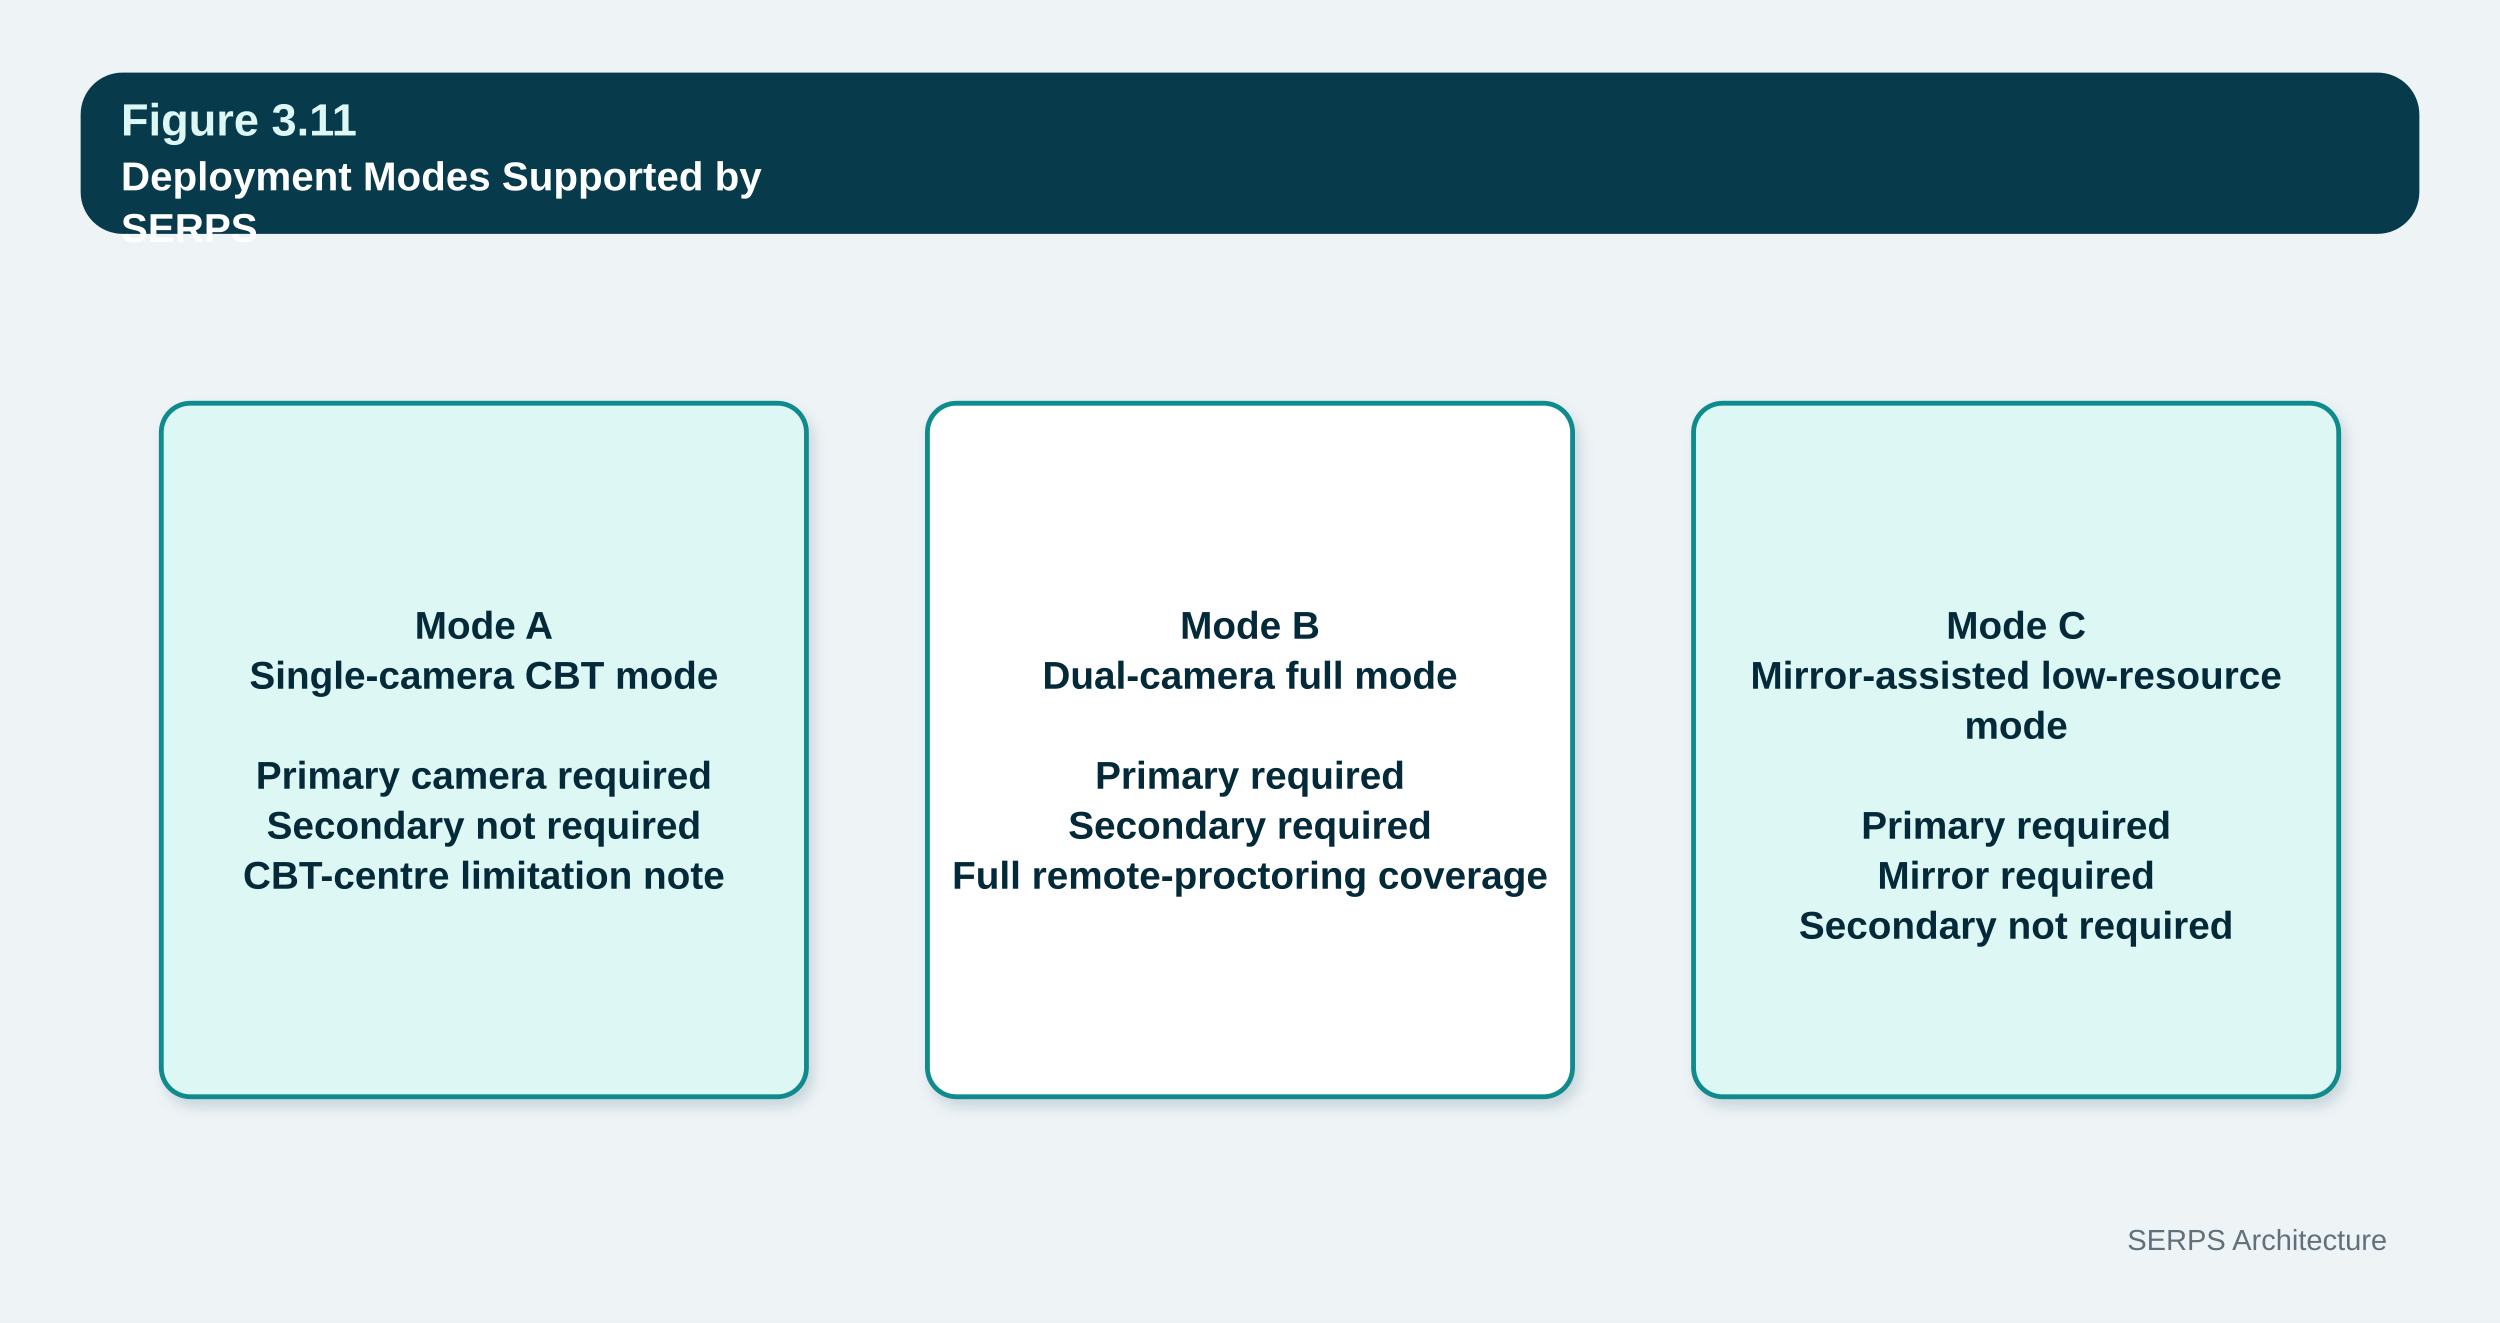
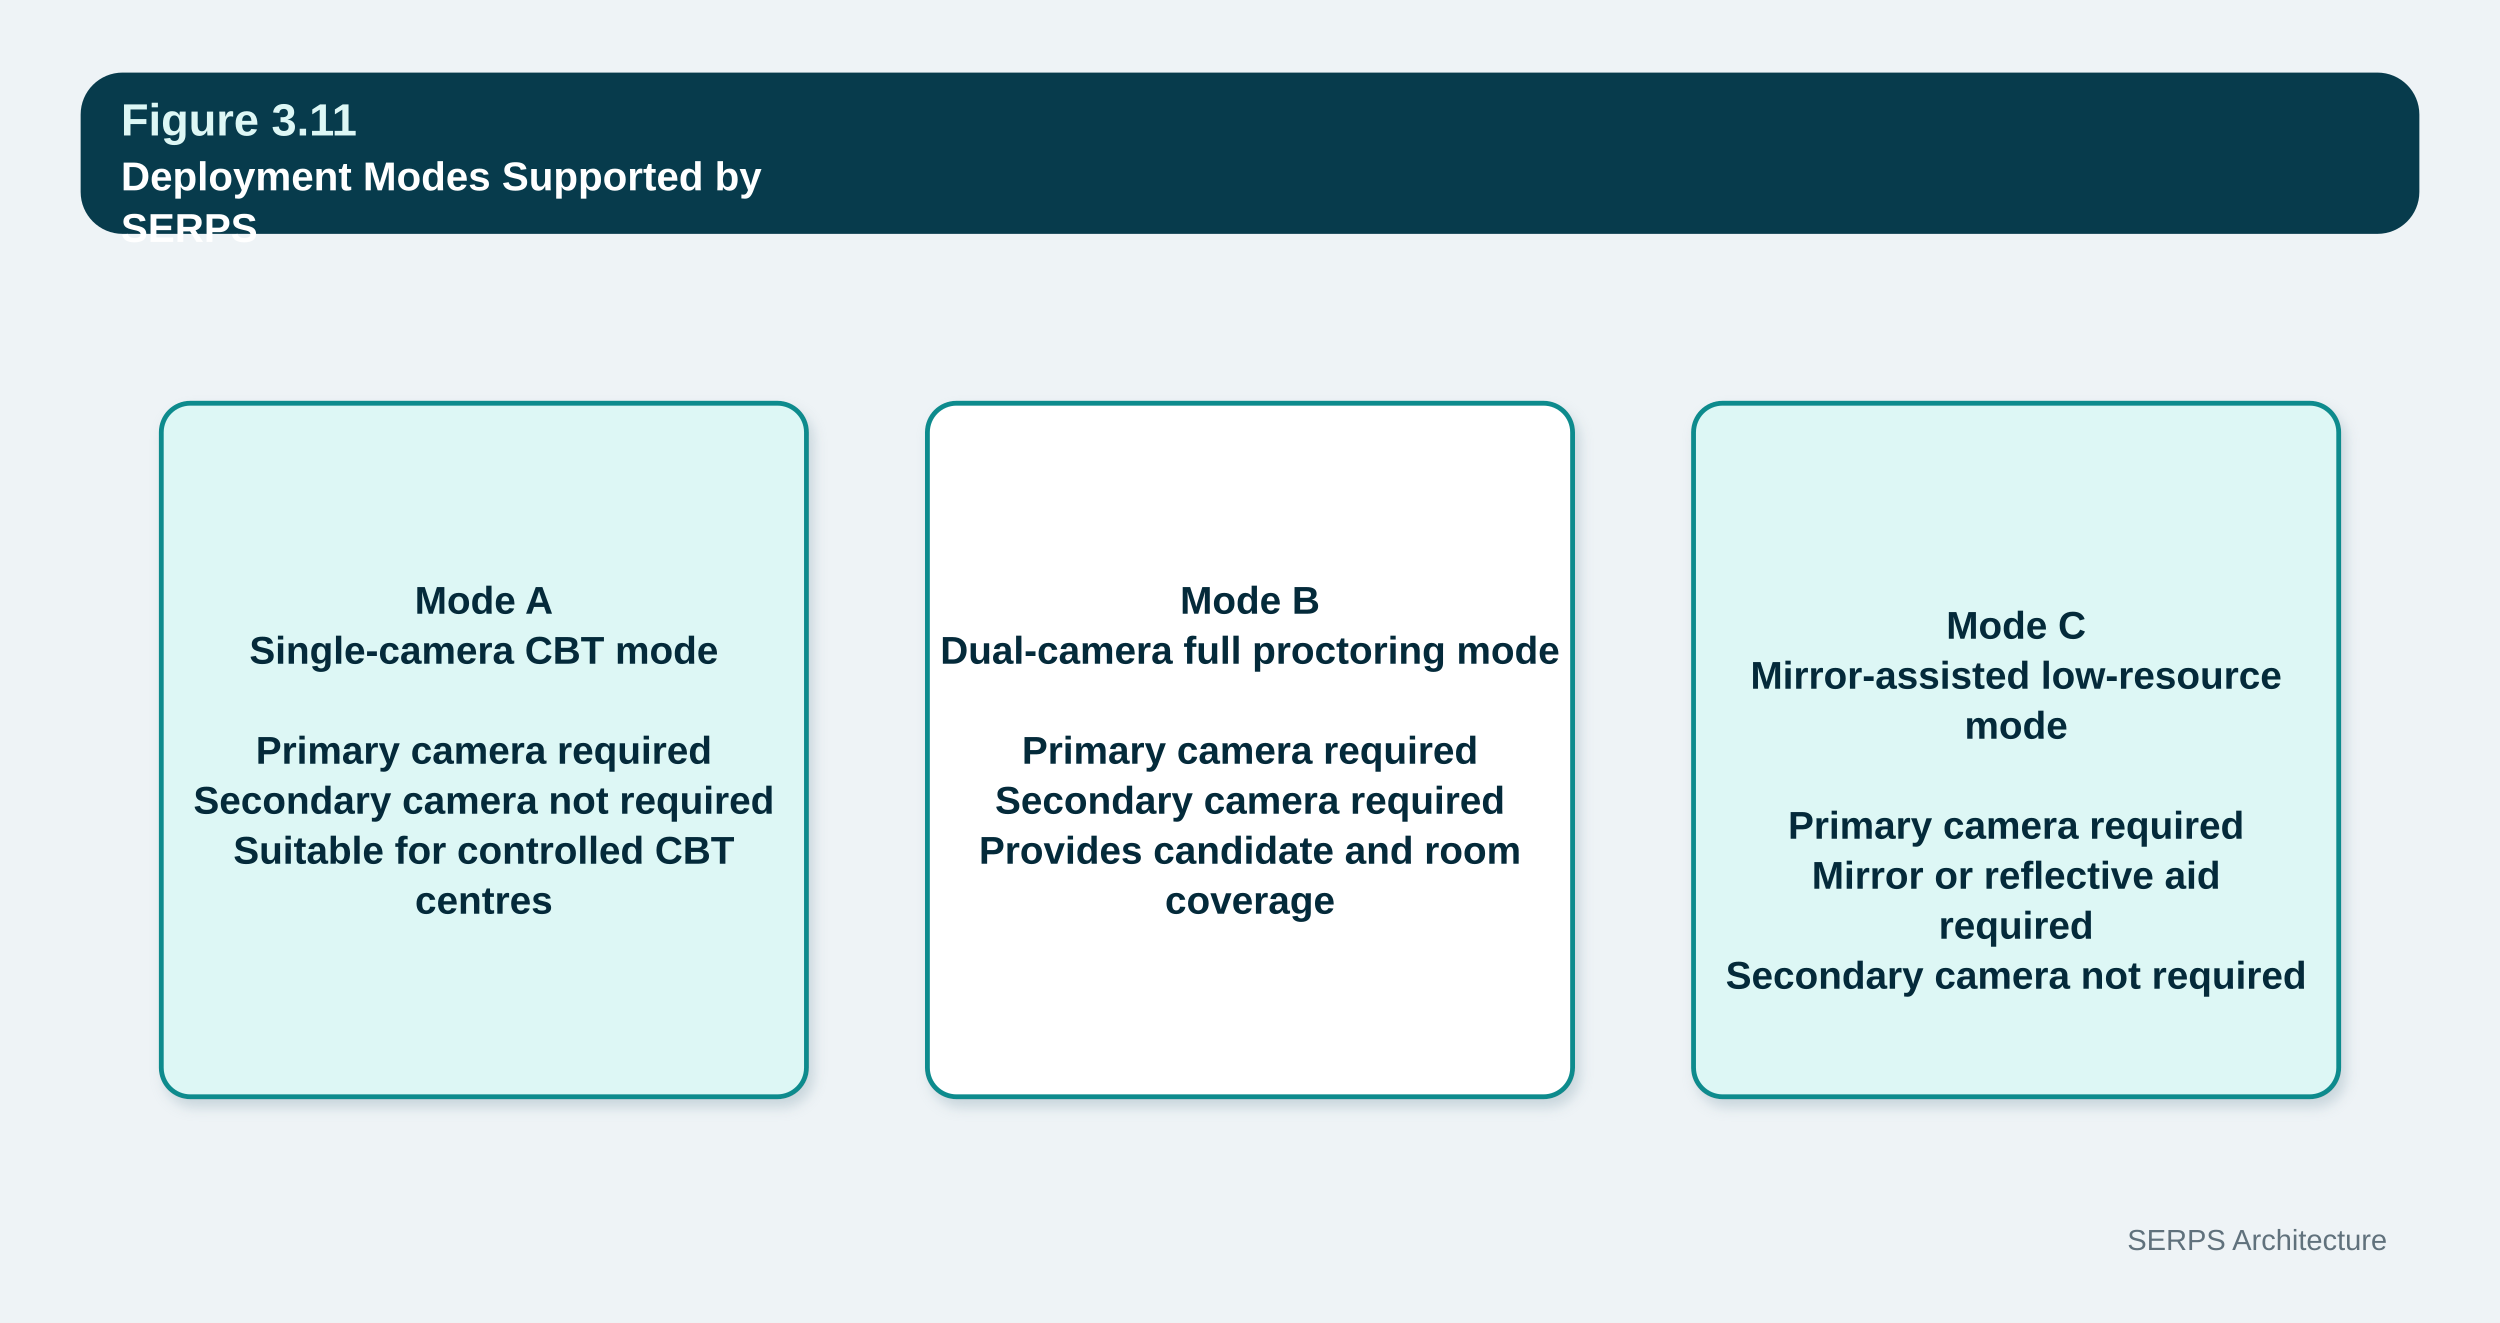
<svg xmlns="http://www.w3.org/2000/svg" width="1550" height="820" viewBox="0 0 1550 820">
  <defs>
    <marker id="arrow" markerWidth="12" markerHeight="12" refX="10" refY="6" orient="auto" markerUnits="strokeWidth">
      <path d="M2,2 L10,6 L2,10 z" fill="#7FA9B5" />
    </marker>
    <filter id="shadow" x="-20%" y="-20%" width="140%" height="140%">
      <feDropShadow dx="3" dy="5" stdDeviation="4" flood-color="#9AB2BD" flood-opacity="0.45" />
    </filter>
  </defs>
  <rect width="1550" height="820" fill="#EEF3F6" />
  <rect x="50" y="45" width="1450" height="100" rx="26" fill="#073B4C" />
  <text x="75.0" y="84.0" text-anchor="start" font-family="Segoe UI, Arial, sans-serif" font-size="28" font-weight="700" fill="#DDF7F5">Figure 3.11</text>
  <text x="75.0" y="118.0" text-anchor="start" font-family="Segoe UI, Arial, sans-serif" font-size="25" font-weight="700" fill="#FFFFFF">Deployment Modes Supported by</text>
  <text x="75.0" y="150.0" text-anchor="start" font-family="Segoe UI, Arial, sans-serif" font-size="25" font-weight="700" fill="#FFFFFF">SERPS</text>
  <rect x="100" y="250" width="400" height="430" rx="18" fill="#DDF7F5" stroke="#0F8B8D" stroke-width="3" filter="url(#shadow)" />
-   <text x="300.0" y="396.0" text-anchor="middle" font-family="Segoe UI, Arial, sans-serif" font-size="24" font-weight="700" fill="#042A3A">Mode A</text>
-   <text x="300.0" y="427.0" text-anchor="middle" font-family="Segoe UI, Arial, sans-serif" font-size="24" font-weight="700" fill="#042A3A">Single-camera CBT mode</text>
-   <text x="300.0" y="458.0" text-anchor="middle" font-family="Segoe UI, Arial, sans-serif" font-size="24" font-weight="700" fill="#042A3A" />
-   <text x="300.0" y="489.0" text-anchor="middle" font-family="Segoe UI, Arial, sans-serif" font-size="24" font-weight="700" fill="#042A3A">Primary camera required</text>
-   <text x="300.0" y="520.0" text-anchor="middle" font-family="Segoe UI, Arial, sans-serif" font-size="24" font-weight="700" fill="#042A3A">Secondary not required</text>
-   <text x="300.0" y="551.0" text-anchor="middle" font-family="Segoe UI, Arial, sans-serif" font-size="24" font-weight="700" fill="#042A3A">CBT-centre limitation note</text>
+   <text x="300.0" y="380.5" text-anchor="middle" font-family="Segoe UI, Arial, sans-serif" font-size="24" font-weight="700" fill="#042A3A">Mode A</text>
+   <text x="300.0" y="411.5" text-anchor="middle" font-family="Segoe UI, Arial, sans-serif" font-size="24" font-weight="700" fill="#042A3A">Single-camera CBT mode</text>
+   <text x="300.0" y="442.5" text-anchor="middle" font-family="Segoe UI, Arial, sans-serif" font-size="24" font-weight="700" fill="#042A3A" />
+   <text x="300.0" y="473.5" text-anchor="middle" font-family="Segoe UI, Arial, sans-serif" font-size="24" font-weight="700" fill="#042A3A">Primary camera required</text>
+   <text x="300.0" y="504.5" text-anchor="middle" font-family="Segoe UI, Arial, sans-serif" font-size="24" font-weight="700" fill="#042A3A">Secondary camera not required</text>
+   <text x="300.0" y="535.5" text-anchor="middle" font-family="Segoe UI, Arial, sans-serif" font-size="24" font-weight="700" fill="#042A3A">Suitable for controlled CBT</text>
+   <text x="300.0" y="566.5" text-anchor="middle" font-family="Segoe UI, Arial, sans-serif" font-size="24" font-weight="700" fill="#042A3A">centres</text>
  <rect x="575" y="250" width="400" height="430" rx="18" fill="#FFFFFF" stroke="#0F8B8D" stroke-width="3" filter="url(#shadow)" />
-   <text x="775.0" y="396.0" text-anchor="middle" font-family="Segoe UI, Arial, sans-serif" font-size="24" font-weight="700" fill="#042A3A">Mode B</text>
-   <text x="775.0" y="427.0" text-anchor="middle" font-family="Segoe UI, Arial, sans-serif" font-size="24" font-weight="700" fill="#042A3A">Dual-camera full mode</text>
-   <text x="775.0" y="458.0" text-anchor="middle" font-family="Segoe UI, Arial, sans-serif" font-size="24" font-weight="700" fill="#042A3A" />
-   <text x="775.0" y="489.0" text-anchor="middle" font-family="Segoe UI, Arial, sans-serif" font-size="24" font-weight="700" fill="#042A3A">Primary required</text>
-   <text x="775.0" y="520.0" text-anchor="middle" font-family="Segoe UI, Arial, sans-serif" font-size="24" font-weight="700" fill="#042A3A">Secondary required</text>
-   <text x="775.0" y="551.0" text-anchor="middle" font-family="Segoe UI, Arial, sans-serif" font-size="24" font-weight="700" fill="#042A3A">Full remote-proctoring coverage</text>
+   <text x="775.0" y="380.5" text-anchor="middle" font-family="Segoe UI, Arial, sans-serif" font-size="24" font-weight="700" fill="#042A3A">Mode B</text>
+   <text x="775.0" y="411.5" text-anchor="middle" font-family="Segoe UI, Arial, sans-serif" font-size="24" font-weight="700" fill="#042A3A">Dual-camera full proctoring mode</text>
+   <text x="775.0" y="442.5" text-anchor="middle" font-family="Segoe UI, Arial, sans-serif" font-size="24" font-weight="700" fill="#042A3A" />
+   <text x="775.0" y="473.5" text-anchor="middle" font-family="Segoe UI, Arial, sans-serif" font-size="24" font-weight="700" fill="#042A3A">Primary camera required</text>
+   <text x="775.0" y="504.5" text-anchor="middle" font-family="Segoe UI, Arial, sans-serif" font-size="24" font-weight="700" fill="#042A3A">Secondary camera required</text>
+   <text x="775.0" y="535.5" text-anchor="middle" font-family="Segoe UI, Arial, sans-serif" font-size="24" font-weight="700" fill="#042A3A">Provides candidate and room</text>
+   <text x="775.0" y="566.5" text-anchor="middle" font-family="Segoe UI, Arial, sans-serif" font-size="24" font-weight="700" fill="#042A3A">coverage</text>
  <rect x="1050" y="250" width="400" height="430" rx="18" fill="#DDF7F5" stroke="#0F8B8D" stroke-width="3" filter="url(#shadow)" />
  <text x="1250.0" y="396.0" text-anchor="middle" font-family="Segoe UI, Arial, sans-serif" font-size="24" font-weight="700" fill="#042A3A">Mode C</text>
  <text x="1250.0" y="427.0" text-anchor="middle" font-family="Segoe UI, Arial, sans-serif" font-size="24" font-weight="700" fill="#042A3A">Mirror-assisted low-resource</text>
  <text x="1250.0" y="458.0" text-anchor="middle" font-family="Segoe UI, Arial, sans-serif" font-size="24" font-weight="700" fill="#042A3A">mode</text>
  <text x="1250.0" y="489.0" text-anchor="middle" font-family="Segoe UI, Arial, sans-serif" font-size="24" font-weight="700" fill="#042A3A" />
-   <text x="1250.0" y="520.0" text-anchor="middle" font-family="Segoe UI, Arial, sans-serif" font-size="24" font-weight="700" fill="#042A3A">Primary required</text>
-   <text x="1250.0" y="551.0" text-anchor="middle" font-family="Segoe UI, Arial, sans-serif" font-size="24" font-weight="700" fill="#042A3A">Mirror required</text>
-   <text x="1250.0" y="582.0" text-anchor="middle" font-family="Segoe UI, Arial, sans-serif" font-size="24" font-weight="700" fill="#042A3A">Secondary not required</text>
+   <text x="1250.0" y="520.0" text-anchor="middle" font-family="Segoe UI, Arial, sans-serif" font-size="24" font-weight="700" fill="#042A3A">Primary camera required</text>
+   <text x="1250.0" y="551.0" text-anchor="middle" font-family="Segoe UI, Arial, sans-serif" font-size="24" font-weight="700" fill="#042A3A">Mirror or reflective aid</text>
+   <text x="1250.0" y="582.0" text-anchor="middle" font-family="Segoe UI, Arial, sans-serif" font-size="24" font-weight="700" fill="#042A3A">required</text>
+   <text x="1250.0" y="613.0" text-anchor="middle" font-family="Segoe UI, Arial, sans-serif" font-size="24" font-weight="700" fill="#042A3A">Secondary camera not required</text>
  <text x="1480.0" y="775.0" text-anchor="end" font-family="Segoe UI, Arial, sans-serif" font-size="18" font-weight="500" fill="#60717C">SERPS Architecture</text>
</svg>
